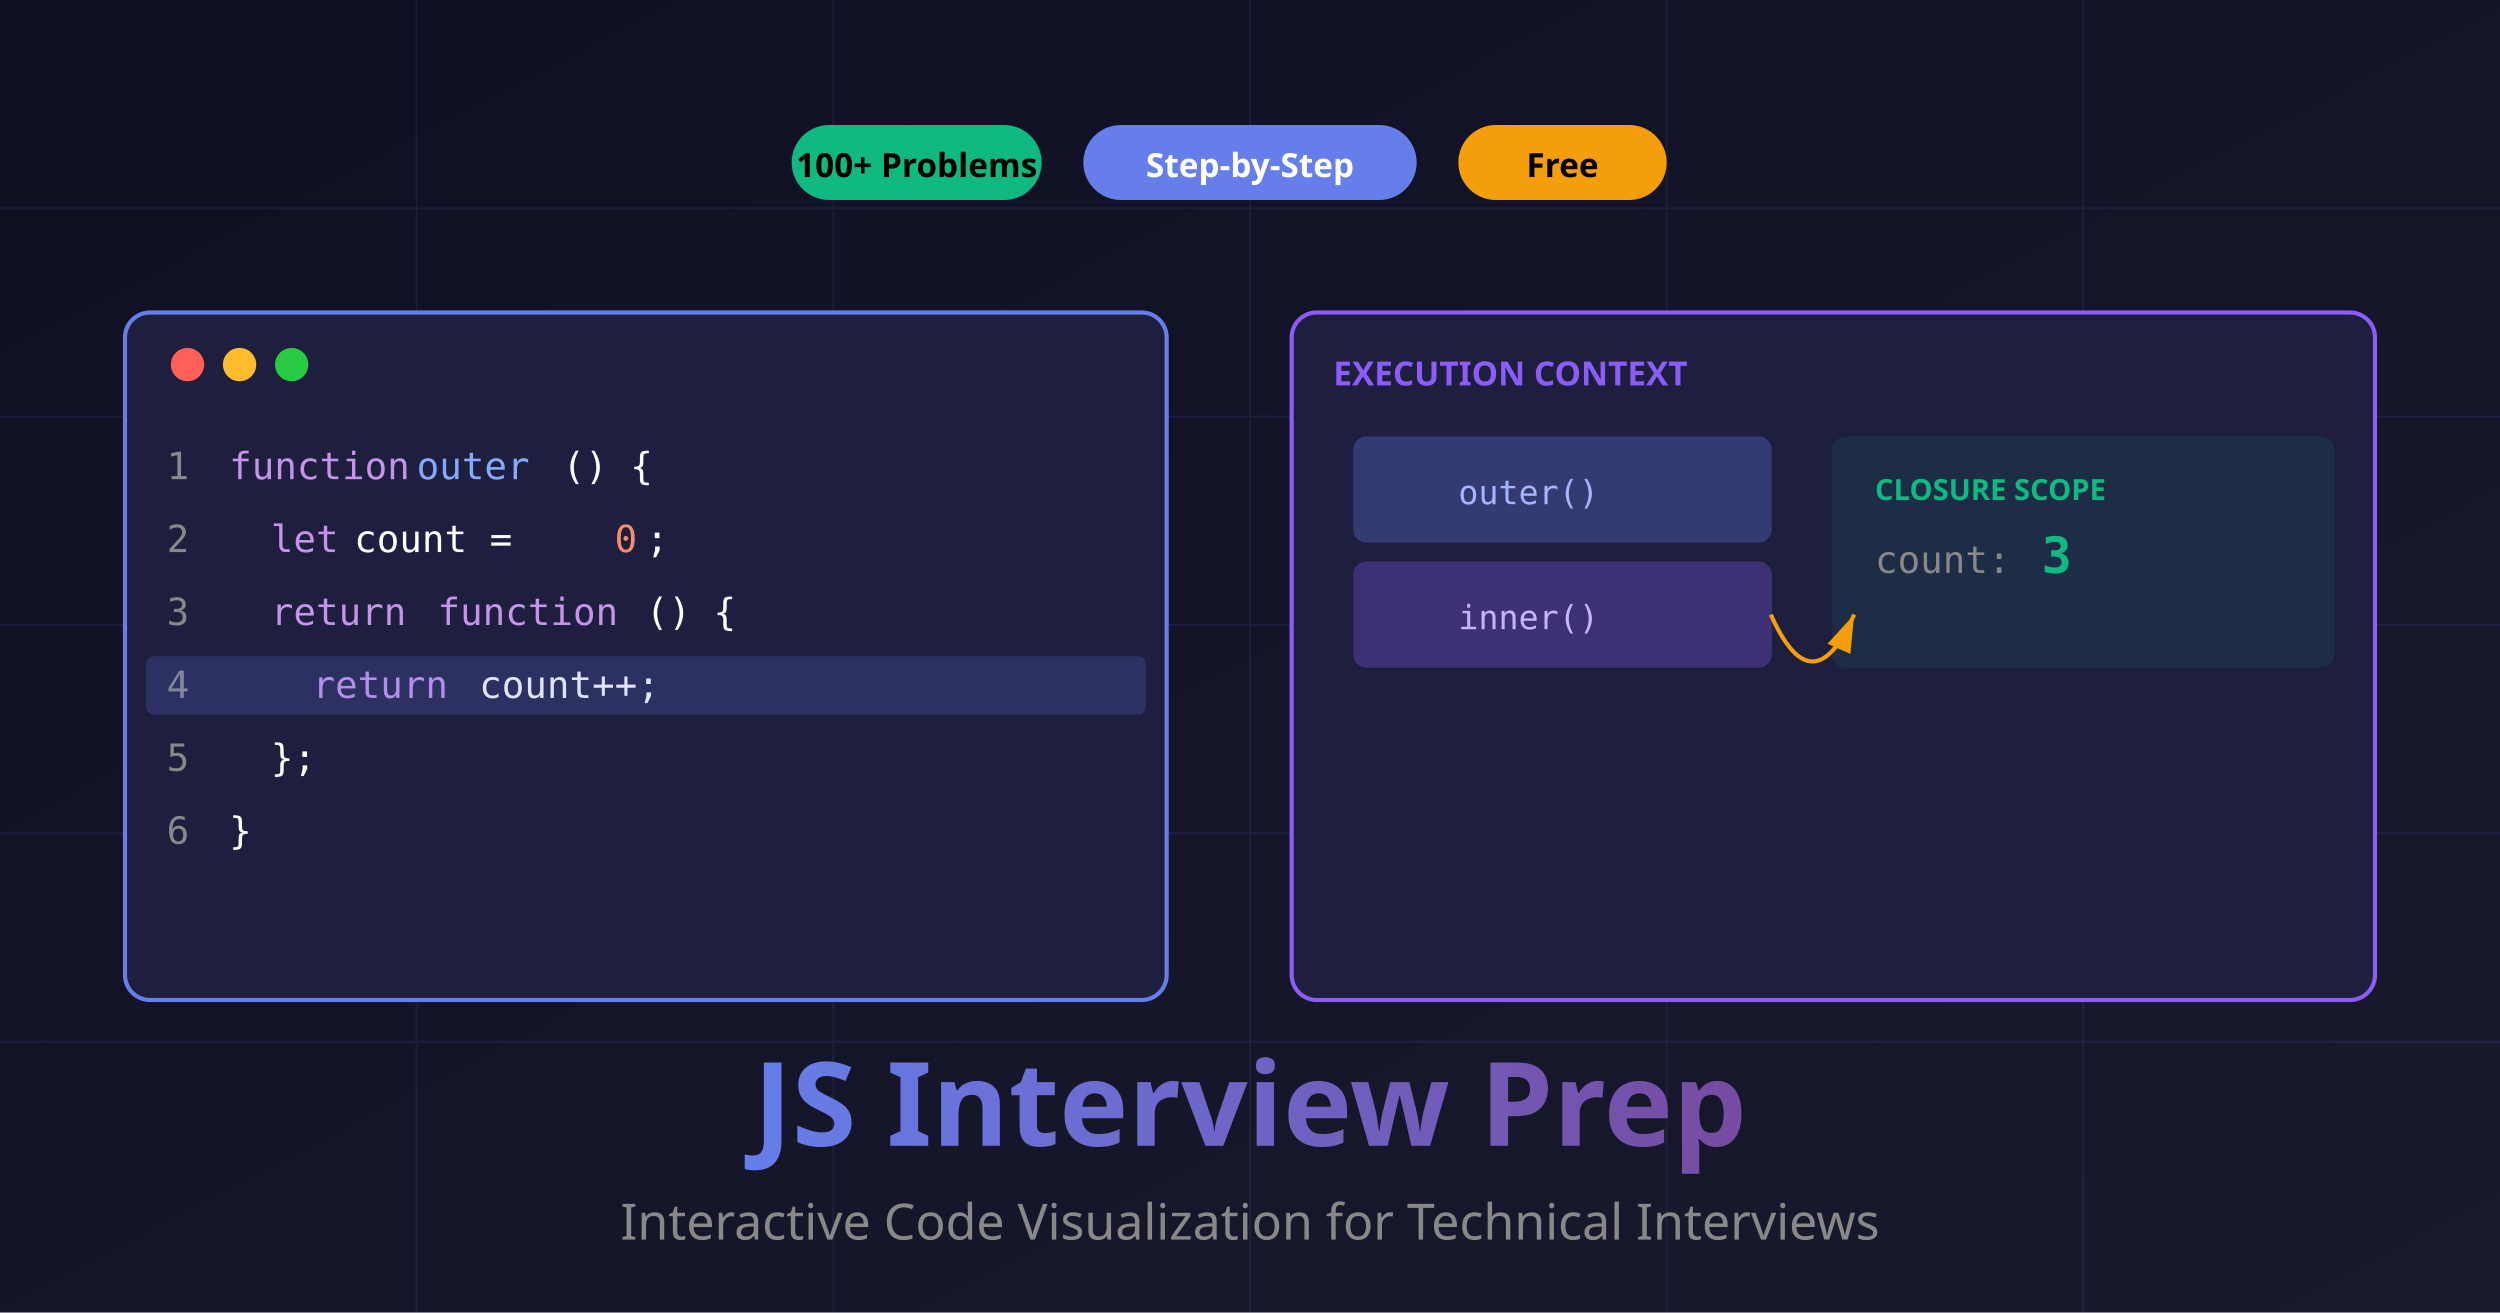
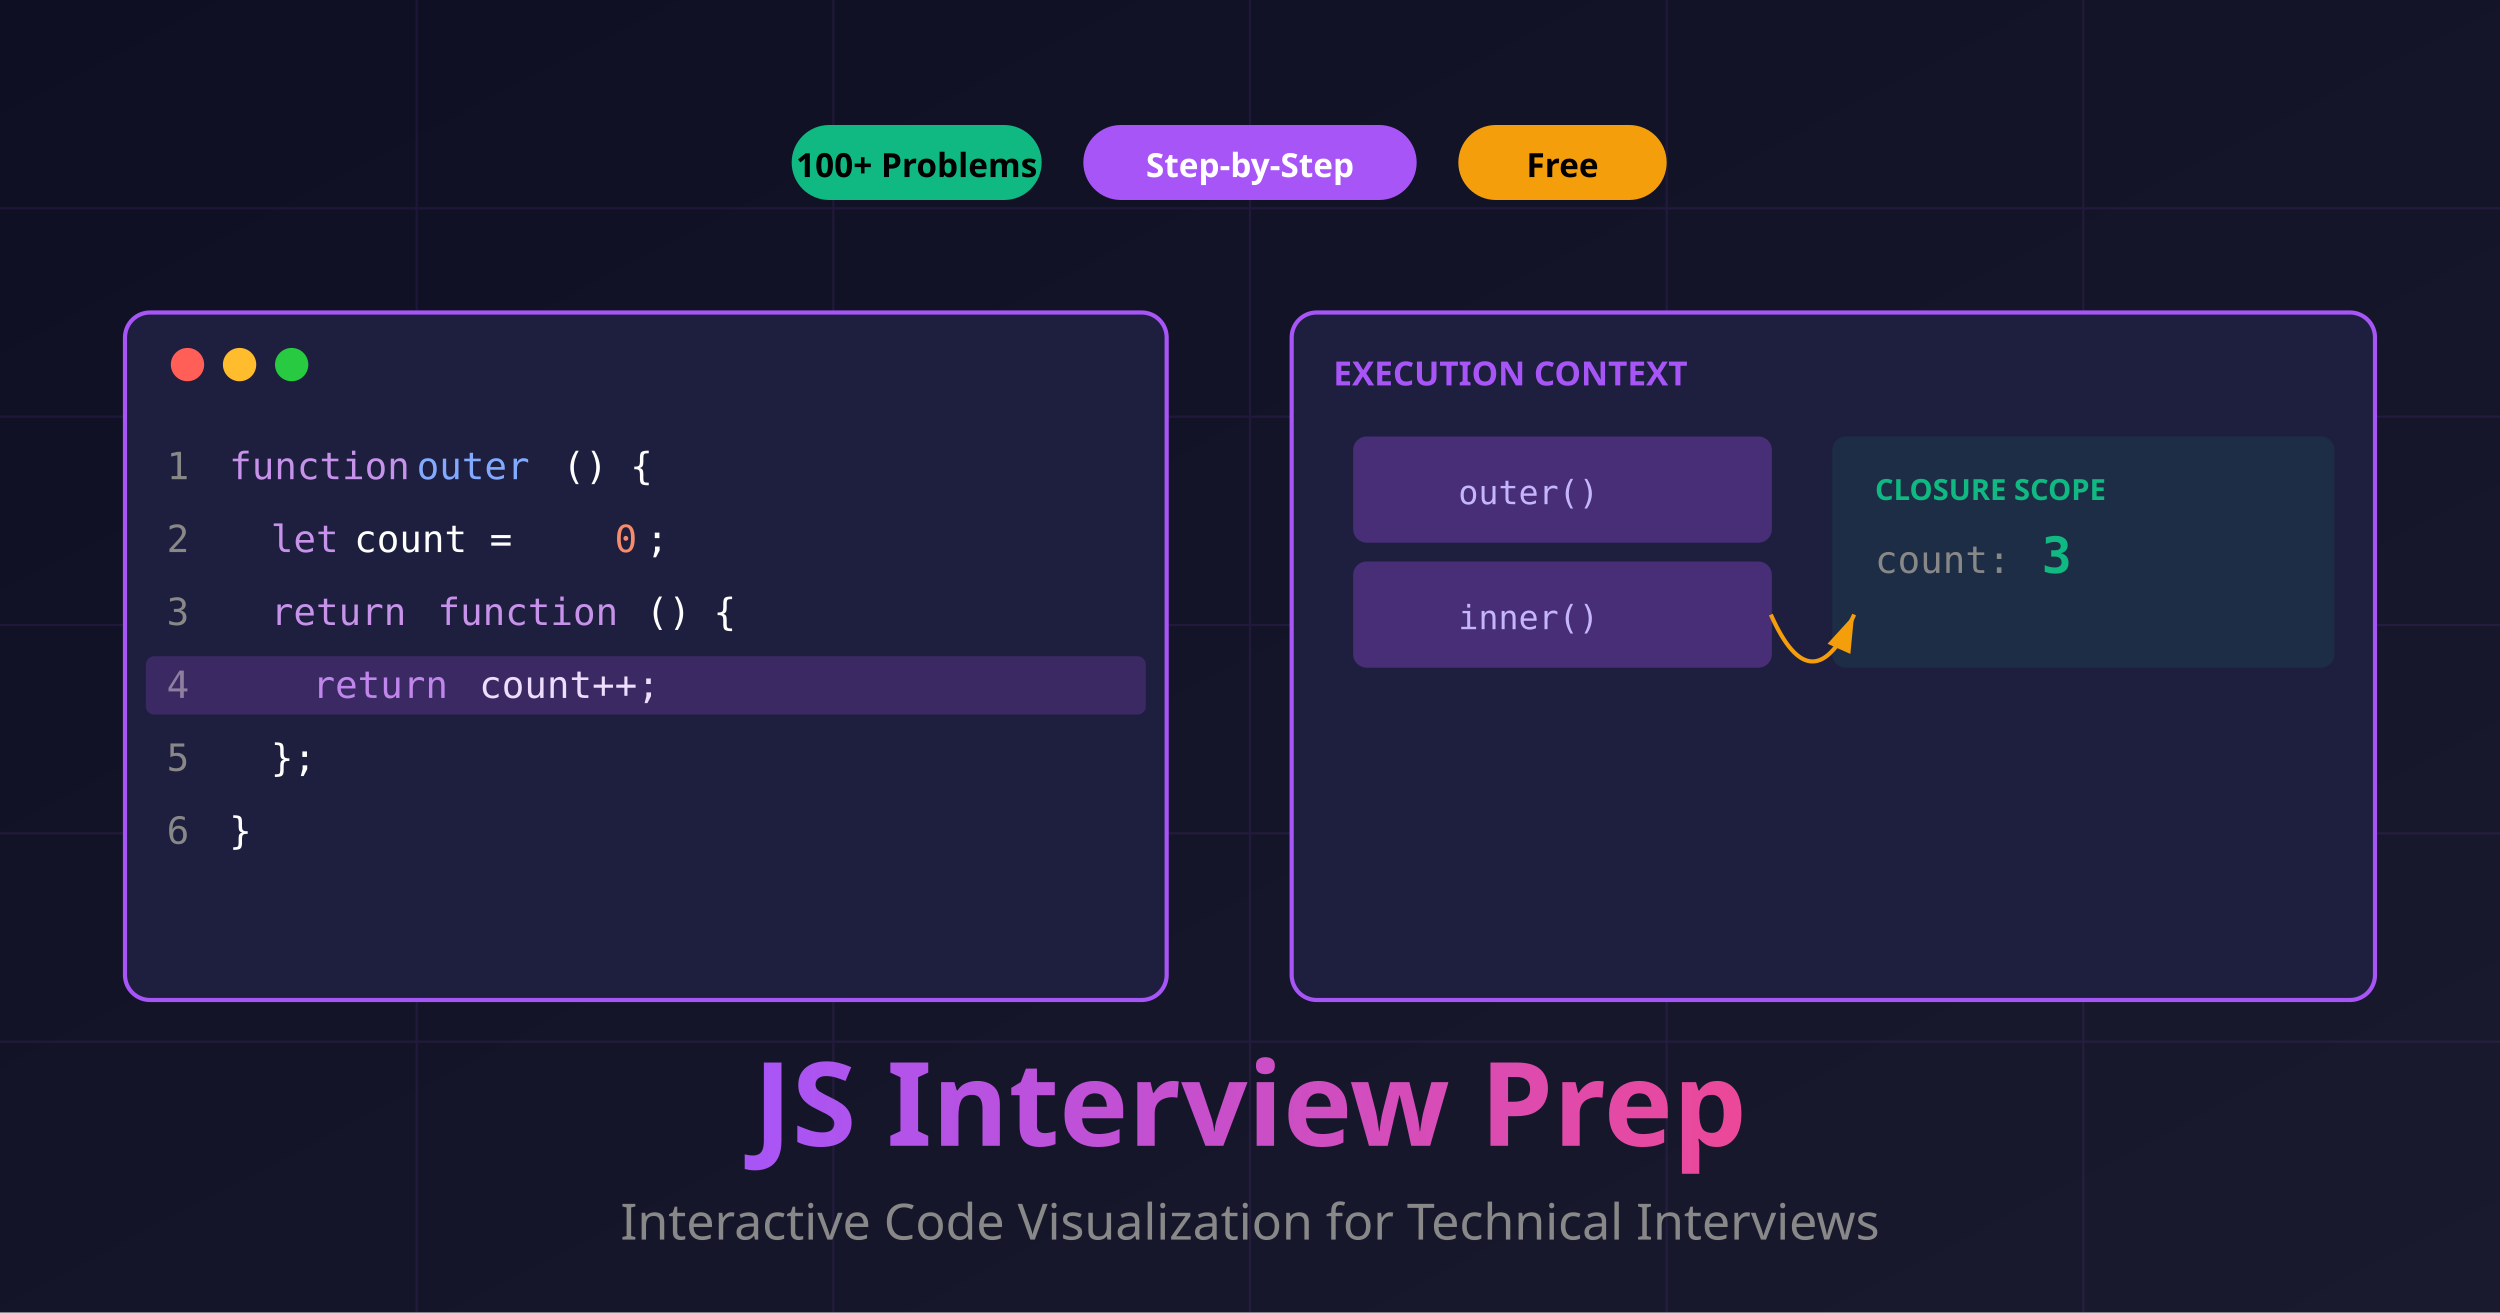
<svg xmlns="http://www.w3.org/2000/svg" width="1200" height="630">
  <defs>
    <linearGradient id="bg" x1="0%" y1="0%" x2="100%" y2="100%">
      <stop offset="0%" style="stop-color:#0f0f23" />
      <stop offset="100%" style="stop-color:#1a1a2e" />
    </linearGradient>
    <linearGradient id="accent" x1="0%" y1="0%" x2="100%" y2="0%">
-       <stop offset="0%" style="stop-color:#667eea" />
-       <stop offset="100%" style="stop-color:#764ba2" />
+       <stop offset="0%" style="stop-color:#a855f7" />
+       <stop offset="100%" style="stop-color:#ec4899" />
    </linearGradient>
  </defs>
  <rect width="1200" height="630" fill="url(#bg)" />
  <g opacity="0.1">
-     <line x1="0" y1="100" x2="1200" y2="100" stroke="#667eea" stroke-width="1" />
-     <line x1="0" y1="200" x2="1200" y2="200" stroke="#667eea" stroke-width="1" />
-     <line x1="0" y1="300" x2="1200" y2="300" stroke="#667eea" stroke-width="1" />
-     <line x1="0" y1="400" x2="1200" y2="400" stroke="#667eea" stroke-width="1" />
-     <line x1="0" y1="500" x2="1200" y2="500" stroke="#667eea" stroke-width="1" />
-     <line x1="200" y1="0" x2="200" y2="630" stroke="#667eea" stroke-width="1" />
-     <line x1="400" y1="0" x2="400" y2="630" stroke="#667eea" stroke-width="1" />
-     <line x1="600" y1="0" x2="600" y2="630" stroke="#667eea" stroke-width="1" />
-     <line x1="800" y1="0" x2="800" y2="630" stroke="#667eea" stroke-width="1" />
-     <line x1="1000" y1="0" x2="1000" y2="630" stroke="#667eea" stroke-width="1" />
+     <line x1="0" y1="100" x2="1200" y2="100" stroke="#a855f7" stroke-width="1" />
+     <line x1="0" y1="200" x2="1200" y2="200" stroke="#a855f7" stroke-width="1" />
+     <line x1="0" y1="300" x2="1200" y2="300" stroke="#a855f7" stroke-width="1" />
+     <line x1="0" y1="400" x2="1200" y2="400" stroke="#a855f7" stroke-width="1" />
+     <line x1="0" y1="500" x2="1200" y2="500" stroke="#a855f7" stroke-width="1" />
+     <line x1="200" y1="0" x2="200" y2="630" stroke="#a855f7" stroke-width="1" />
+     <line x1="400" y1="0" x2="400" y2="630" stroke="#a855f7" stroke-width="1" />
+     <line x1="600" y1="0" x2="600" y2="630" stroke="#a855f7" stroke-width="1" />
+     <line x1="800" y1="0" x2="800" y2="630" stroke="#a855f7" stroke-width="1" />
+     <line x1="1000" y1="0" x2="1000" y2="630" stroke="#a855f7" stroke-width="1" />
  </g>
-   <rect x="60" y="150" width="500" height="330" rx="12" fill="#1e1e3f" stroke="#667eea" stroke-width="2" />
+   <rect x="60" y="150" width="500" height="330" rx="12" fill="#1e1e3f" stroke="#a855f7" stroke-width="2" />
  <circle cx="90" cy="175" r="8" fill="#ff5f56" />
  <circle cx="115" cy="175" r="8" fill="#ffbd2e" />
  <circle cx="140" cy="175" r="8" fill="#27ca40" />
  <text x="80" y="230" font-family="monospace" font-size="18" fill="#888">1</text>
  <text x="110" y="230" font-family="monospace" font-size="18" fill="#c792ea">function</text>
  <text x="200" y="230" font-family="monospace" font-size="18" fill="#82aaff"> outer</text>
  <text x="270" y="230" font-family="monospace" font-size="18" fill="#fff">() {</text>
  <text x="80" y="265" font-family="monospace" font-size="18" fill="#888">2</text>
  <text x="130" y="265" font-family="monospace" font-size="18" fill="#c792ea">let</text>
  <text x="170" y="265" font-family="monospace" font-size="18" fill="#fff"> count = </text>
  <text x="295" y="265" font-family="monospace" font-size="18" fill="#f78c6c">0</text>
  <text x="310" y="265" font-family="monospace" font-size="18" fill="#fff">;</text>
  <text x="80" y="300" font-family="monospace" font-size="18" fill="#888">3</text>
  <text x="130" y="300" font-family="monospace" font-size="18" fill="#c792ea">return</text>
  <text x="210" y="300" font-family="monospace" font-size="18" fill="#c792ea"> function</text>
  <text x="310" y="300" font-family="monospace" font-size="18" fill="#fff">() {</text>
  <text x="80" y="335" font-family="monospace" font-size="18" fill="#888">4</text>
  <text x="150" y="335" font-family="monospace" font-size="18" fill="#c792ea">return</text>
  <text x="230" y="335" font-family="monospace" font-size="18" fill="#fff"> count++;</text>
  <text x="80" y="370" font-family="monospace" font-size="18" fill="#888">5</text>
  <text x="130" y="370" font-family="monospace" font-size="18" fill="#fff">};</text>
  <text x="80" y="405" font-family="monospace" font-size="18" fill="#888">6</text>
  <text x="110" y="405" font-family="monospace" font-size="18" fill="#fff">}</text>
-   <rect x="70" y="315" width="480" height="28" fill="#667eea" opacity="0.2" rx="4" />
-   <rect x="620" y="150" width="520" height="330" rx="12" fill="#1e1e3f" stroke="#8b5cf6" stroke-width="2" />
-   <text x="640" y="185" font-family="sans-serif" font-size="16" fill="#8b5cf6" font-weight="bold">EXECUTION CONTEXT</text>
-   <rect x="650" y="210" width="200" height="50" rx="6" fill="#667eea" opacity="0.3" stroke="#667eea" />
-   <text x="700" y="242" font-family="monospace" font-size="16" fill="#a5b4fc">outer()</text>
-   <rect x="650" y="270" width="200" height="50" rx="6" fill="#8b5cf6" opacity="0.3" stroke="#8b5cf6" />
+   <rect x="70" y="315" width="480" height="28" fill="#a855f7" opacity="0.2" rx="4" />
+   <rect x="620" y="150" width="520" height="330" rx="12" fill="#1e1e3f" stroke="#a855f7" stroke-width="2" />
+   <text x="640" y="185" font-family="sans-serif" font-size="16" fill="#a855f7" font-weight="bold">EXECUTION CONTEXT</text>
+   <rect x="650" y="210" width="200" height="50" rx="6" fill="#a855f7" opacity="0.3" stroke="#a855f7" />
+   <text x="700" y="242" font-family="monospace" font-size="16" fill="#c4b5fd">outer()</text>
+   <rect x="650" y="270" width="200" height="50" rx="6" fill="#a855f7" opacity="0.3" stroke="#a855f7" />
  <text x="700" y="302" font-family="monospace" font-size="16" fill="#c4b5fd">inner()</text>
  <rect x="880" y="210" width="240" height="110" rx="6" fill="#10b981" opacity="0.1" stroke="#10b981" />
  <text x="900" y="240" font-family="sans-serif" font-size="14" fill="#10b981" font-weight="bold">CLOSURE SCOPE</text>
  <text x="900" y="275" font-family="monospace" font-size="18" fill="#888">count:</text>
  <text x="980" y="275" font-family="monospace" font-size="24" fill="#10b981" font-weight="bold">3</text>
  <path d="M 850 295 Q 870 340 890 295" stroke="#f59e0b" stroke-width="2" fill="none" marker-end="url(#arrow)" />
  <defs>
    <marker id="arrow" markerWidth="10" markerHeight="10" refX="9" refY="3" orient="auto">
      <path d="M0,0 L0,6 L9,3 z" fill="#f59e0b" />
    </marker>
  </defs>
  <text x="600" y="550" font-family="sans-serif" font-size="56" fill="url(#accent)" font-weight="bold" text-anchor="middle">JS Interview Prep</text>
  <text x="600" y="595" font-family="sans-serif" font-size="24" fill="#888" text-anchor="middle">Interactive Code Visualization for Technical Interviews</text>
  <rect x="380" y="60" width="120" height="36" rx="18" fill="#10b981" />
  <text x="440" y="85" font-family="sans-serif" font-size="16" fill="#000" font-weight="bold" text-anchor="middle">100+ Problems</text>
-   <rect x="520" y="60" width="160" height="36" rx="18" fill="#667eea" />
+   <rect x="520" y="60" width="160" height="36" rx="18" fill="#a855f7" />
  <text x="600" y="85" font-family="sans-serif" font-size="16" fill="#fff" font-weight="bold" text-anchor="middle">Step-by-Step</text>
  <rect x="700" y="60" width="100" height="36" rx="18" fill="#f59e0b" />
  <text x="750" y="85" font-family="sans-serif" font-size="16" fill="#000" font-weight="bold" text-anchor="middle">Free</text>
</svg>
